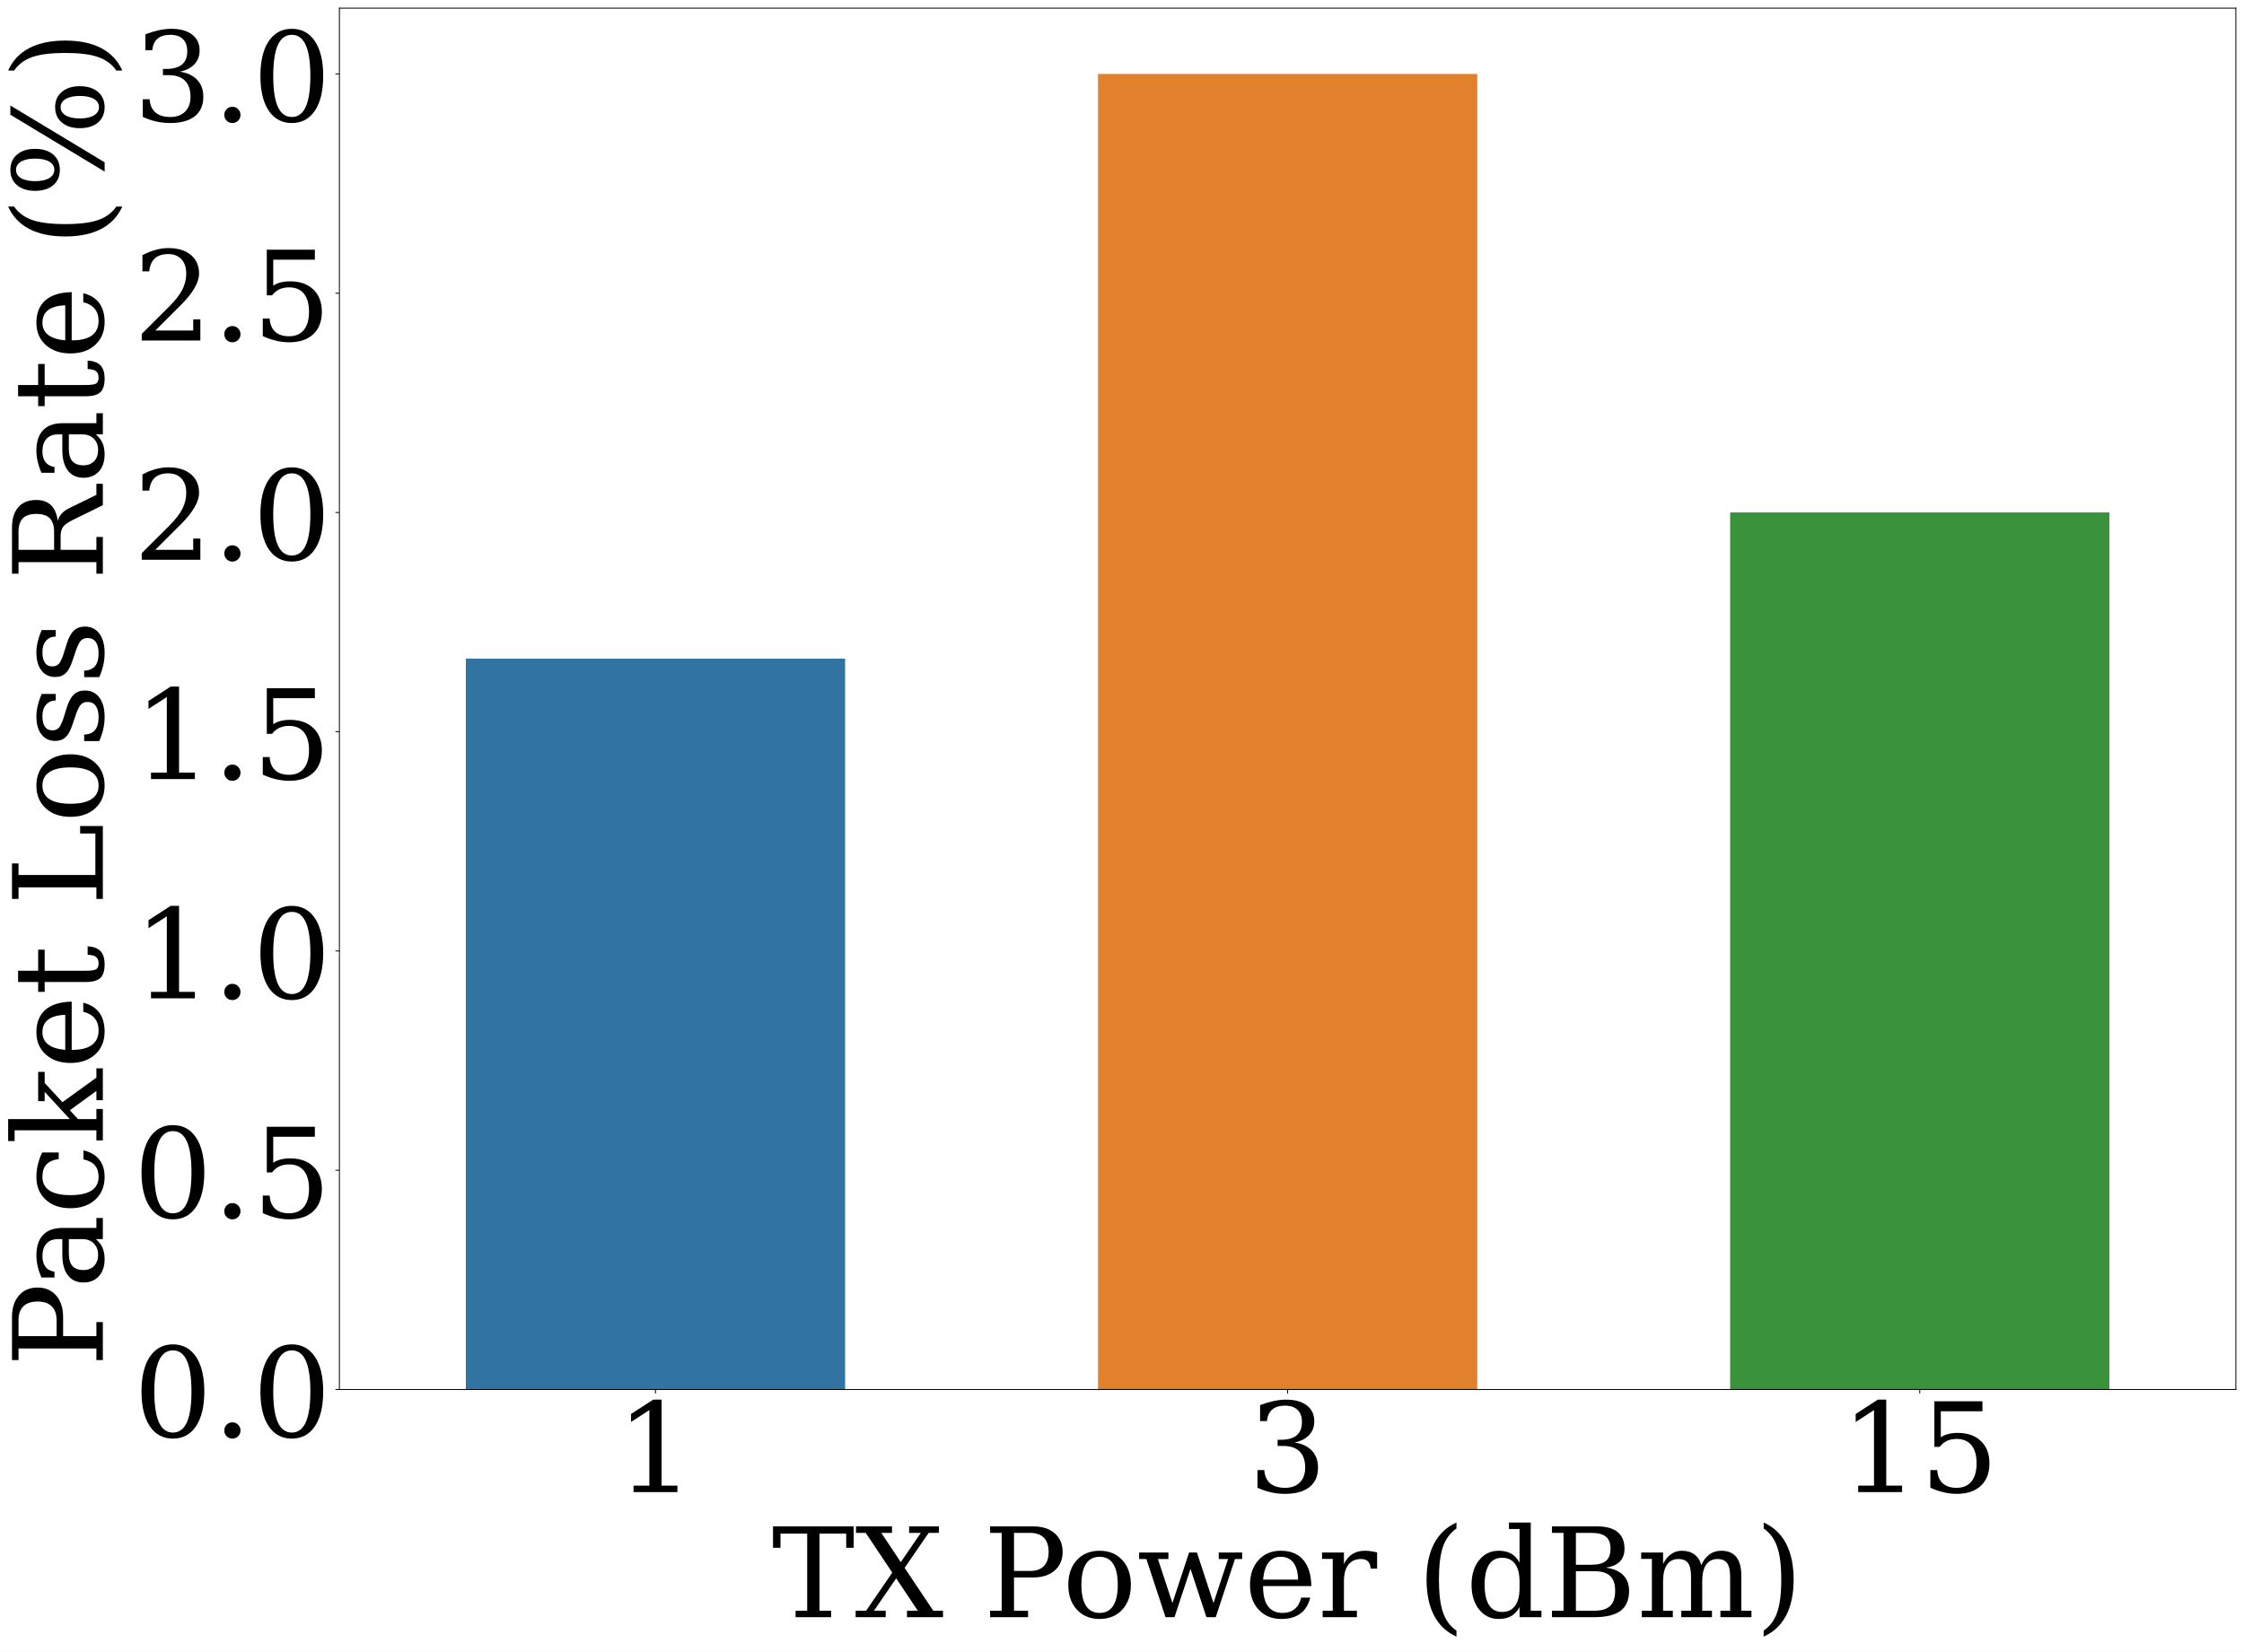
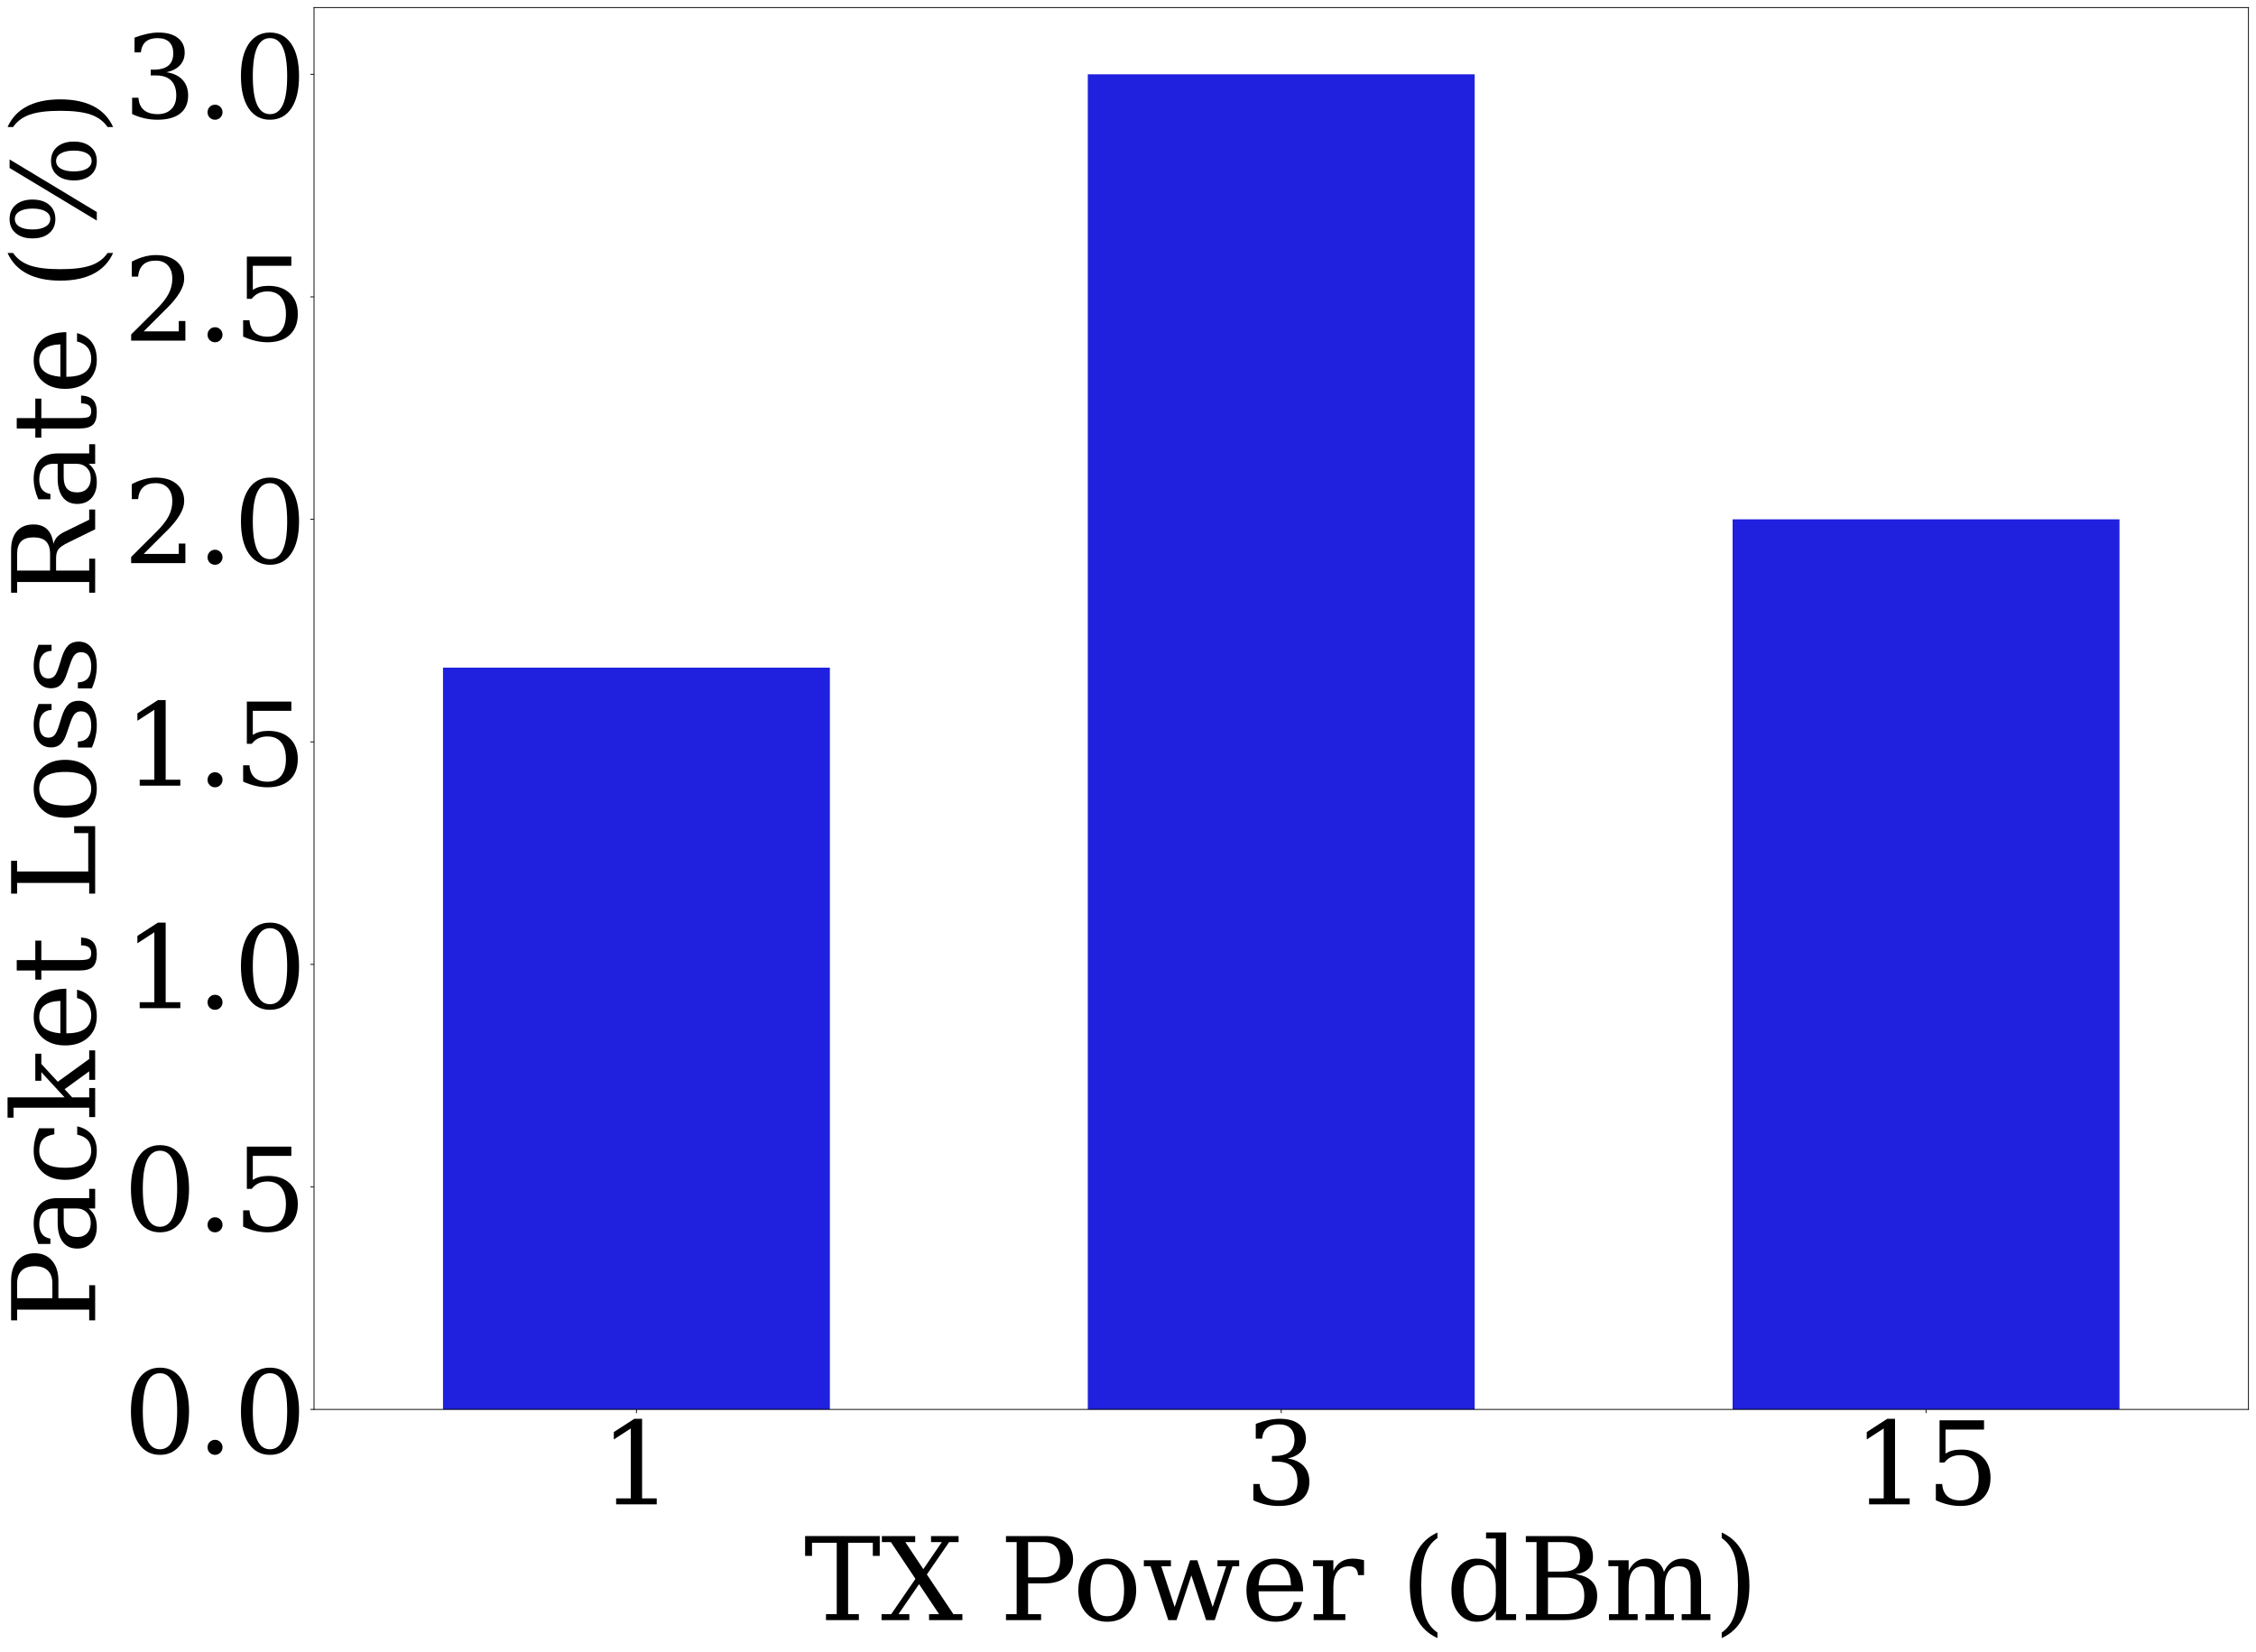
- <svg xmlns="http://www.w3.org/2000/svg" xmlns:xlink="http://www.w3.org/1999/xlink" width="1980.794pt" height="1457.999pt" viewBox="0 0 1980.794 1457.999" version="1.1">
+ <svg xmlns="http://www.w3.org/2000/svg" xmlns:xlink="http://www.w3.org/1999/xlink" width="2152.269pt" height="1575.969pt" viewBox="0 0 2152.269 1575.969" version="1.1">
  <defs>
    <style type="text/css">*{stroke-linejoin: round; stroke-linecap: butt}</style>
  </defs>
  <g id="figure_1">
    <g id="patch_1">
-       <path d="M 0 1457.999  L 1980.794 1457.999  L 1980.794 0  L 0 0  z " style="fill: #ffffff; stroke: #ffffff; stroke-linejoin: miter" />
+       <path d="M 0 1575.969  L 2152.269 1575.969  L 2152.269 0  L 0 0  z " style="fill: #ffffff; stroke: #ffffff; stroke-linejoin: miter" />
    </g>
    <g id="axes_1">
      <g id="patch_2">
-         <path d="M 299.594 1226.88  L 1973.594 1226.88  L 1973.594 7.2  L 299.594 7.2  z " style="fill: #ffffff" />
+         <path d="M 299.594 1344.85  L 2145.069 1344.85  L 2145.069 7.2  L 299.594 7.2  z " style="fill: #ffffff" />
      </g>
      <g id="patch_3">
-         <path d="M 411.194 1226.88  L 745.994 1226.88  L 745.994 581.547  L 411.194 581.547  z " clip-path="url(#p9e45e9d72f)" style="fill: #3274a1" />
+         <path d="M 422.625 1344.85  L 791.72 1344.85  L 791.72 637.099  L 422.625 637.099  z " clip-path="url(#p20069be825)" style="fill: #2020df" />
      </g>
      <g id="patch_4">
-         <path d="M 969.194 1226.88  L 1303.994 1226.88  L 1303.994 65.28  L 969.194 65.28  z " clip-path="url(#p9e45e9d72f)" style="fill: #e1812c" />
+         <path d="M 1037.784 1344.85  L 1406.879 1344.85  L 1406.879 70.898  L 1037.784 70.898  z " clip-path="url(#p20069be825)" style="fill: #2020df" />
      </g>
      <g id="patch_5">
-         <path d="M 1527.194 1226.88  L 1861.994 1226.88  L 1861.994 452.48  L 1527.194 452.48  z " clip-path="url(#p9e45e9d72f)" style="fill: #3a923a" />
+         <path d="M 1652.942 1344.85  L 2022.037 1344.85  L 2022.037 495.548  L 1652.942 495.548  z " clip-path="url(#p20069be825)" style="fill: #2020df" />
      </g>
      <g id="matplotlib.axis_1">
        <g id="xtick_1">
          <g id="line2d_1">
            <defs>
-               <path id="mad4453a422" d="M 0 0  L 0 3.5  " style="stroke: #000000; stroke-width: 0.8" />
-             </defs>
-             <g>
-               <use xlink:href="#mad4453a422" x="578.594" y="1226.88" style="stroke: #000000; stroke-width: 0.8" />
+               <path id="mc0acc1844a" d="M 0 0  L 0 3.5  " style="stroke: #000000; stroke-width: 0.8" />
+             </defs>
+             <g>
+               <use xlink:href="#mc0acc1844a" x="607.173" y="1344.85" style="stroke: #000000; stroke-width: 0.8" />
            </g>
          </g>
          <g id="text_1">
-             <g transform="translate(543.6 1317.463) scale(1.1 -1.1)">
+             <g transform="translate(572.1792 1435.433) scale(1.1 -1.1)">
              <defs>
                <path id="DejaVuSerif-31" d="M 909 0  L 909 331  L 1722 331  L 1722 4213  L 781 3603  L 781 4013  L 1919 4750  L 2350 4750  L 2350 331  L 3163 331  L 3163 0  L 909 0  z " transform="scale(0.015625)" />
              </defs>
              <use xlink:href="#DejaVuSerif-31" />
            </g>
          </g>
        </g>
        <g id="xtick_2">
          <g id="line2d_2">
            <g>
-               <use xlink:href="#mad4453a422" x="1136.594" y="1226.88" style="stroke: #000000; stroke-width: 0.8" />
+               <use xlink:href="#mc0acc1844a" x="1222.331" y="1344.85" style="stroke: #000000; stroke-width: 0.8" />
            </g>
          </g>
          <g id="text_2">
-             <g transform="translate(1101.6 1317.463) scale(1.1 -1.1)">
+             <g transform="translate(1187.338 1435.433) scale(1.1 -1.1)">
              <defs>
                <path id="DejaVuSerif-33" d="M 622 4469  Q 988 4606 1323 4678  Q 1659 4750 1953 4750  Q 2638 4750 3022 4454  Q 3406 4159 3406 3634  Q 3406 3213 3140 2930  Q 2875 2647 2388 2547  Q 2963 2466 3280 2130  Q 3597 1794 3597 1259  Q 3597 606 3158 257  Q 2719 -91 1894 -91  Q 1528 -91 1179 -12  Q 831 66 488 225  L 488 1131  L 838 1131  Q 869 681 1141 450  Q 1413 219 1906 219  Q 2384 219 2661 495  Q 2938 772 2938 1253  Q 2938 1803 2653 2086  Q 2369 2369 1819 2369  L 1522 2369  L 1522 2688  L 1678 2688  Q 2225 2688 2498 2914  Q 2772 3141 2772 3597  Q 2772 4006 2547 4223  Q 2322 4441 1900 4441  Q 1478 4441 1245 4241  Q 1013 4041 972 3647  L 622 3647  L 622 4469  z " transform="scale(0.015625)" />
              </defs>
              <use xlink:href="#DejaVuSerif-33" />
            </g>
          </g>
        </g>
        <g id="xtick_3">
          <g id="line2d_3">
            <g>
-               <use xlink:href="#mad4453a422" x="1694.594" y="1226.88" style="stroke: #000000; stroke-width: 0.8" />
+               <use xlink:href="#mc0acc1844a" x="1837.49" y="1344.85" style="stroke: #000000; stroke-width: 0.8" />
            </g>
          </g>
          <g id="text_3">
-             <g transform="translate(1624.606 1317.463) scale(1.1 -1.1)">
+             <g transform="translate(1767.502 1435.433) scale(1.1 -1.1)">
              <defs>
                <path id="DejaVuSerif-35" d="M 3219 4666  L 3219 4153  L 1081 4153  L 1081 2816  Q 1244 2928 1461 2984  Q 1678 3041 1947 3041  Q 2703 3041 3140 2622  Q 3578 2203 3578 1478  Q 3578 738 3136 323  Q 2694 -91 1894 -91  Q 1572 -91 1234 -12  Q 897 66 544 225  L 544 1131  L 897 1131  Q 925 688 1179 453  Q 1434 219 1894 219  Q 2388 219 2653 544  Q 2919 869 2919 1478  Q 2919 2084 2655 2407  Q 2391 2731 1894 2731  Q 1613 2731 1398 2631  Q 1184 2531 1019 2322  L 750 2322  L 750 4666  L 3219 4666  z " transform="scale(0.015625)" />
              </defs>
              <use xlink:href="#DejaVuSerif-31" />
              <use xlink:href="#DejaVuSerif-35" x="63.623" />
            </g>
          </g>
        </g>
        <g id="text_4">
-           <g transform="translate(681.2625 1427.922) scale(1.1 -1.1)">
+           <g transform="translate(767 1545.892) scale(1.1 -1.1)">
            <defs>
              <path id="DejaVuSerif-54" d="M 1222 0  L 1222 331  L 1819 331  L 1819 4294  L 447 4294  L 447 3566  L 63 3566  L 63 4666  L 4206 4666  L 4206 3566  L 3822 3566  L 3822 4294  L 2450 4294  L 2450 331  L 3047 331  L 3047 0  L 1222 0  z " transform="scale(0.015625)" />
              <path id="DejaVuSerif-58" d="M 2119 1997  L 978 331  L 1581 331  L 1581 0  L 38 0  L 38 331  L 575 331  L 1919 2291  L 556 4331  L 56 4331  L 56 4666  L 1906 4666  L 1906 4331  L 1356 4331  L 2356 2828  L 3384 4331  L 2784 4331  L 2784 4666  L 4313 4666  L 4313 4331  L 3788 4331  L 2553 2534  L 4025 331  L 4525 331  L 4525 0  L 2675 0  L 2675 331  L 3231 331  L 2119 1997  z " transform="scale(0.015625)" />
              <path id="DejaVuSerif-20" transform="scale(0.015625)" />
              <path id="DejaVuSerif-50" d="M 1581 2375  L 2406 2375  Q 2872 2375 3115 2626  Q 3359 2878 3359 3353  Q 3359 3831 3115 4081  Q 2872 4331 2406 4331  L 1581 4331  L 1581 2375  z M 353 0  L 353 331  L 947 331  L 947 4331  L 353 4331  L 353 4666  L 2559 4666  Q 3259 4666 3668 4311  Q 4078 3956 4078 3353  Q 4078 2753 3668 2397  Q 3259 2041 2559 2041  L 1581 2041  L 1581 331  L 2303 331  L 2303 0  L 353 0  z " transform="scale(0.015625)" />
              <path id="DejaVuSerif-6f" d="M 1925 219  Q 2388 219 2623 584  Q 2859 950 2859 1663  Q 2859 2375 2623 2739  Q 2388 3103 1925 3103  Q 1463 3103 1227 2739  Q 991 2375 991 1663  Q 991 950 1228 584  Q 1466 219 1925 219  z M 1925 -91  Q 1200 -91 759 389  Q 319 869 319 1663  Q 319 2456 758 2934  Q 1197 3413 1925 3413  Q 2653 3413 3092 2934  Q 3531 2456 3531 1663  Q 3531 869 3092 389  Q 2653 -91 1925 -91  z " transform="scale(0.015625)" />
              <path id="DejaVuSerif-77" d="M 3072 3322  L 3922 728  L 4672 2988  L 4191 2988  L 4191 3322  L 5394 3322  L 5394 2988  L 5025 2988  L 4038 0  L 3559 0  L 2741 2484  L 1919 0  L 1459 0  L 475 2988  L 103 2988  L 103 3322  L 1606 3322  L 1606 2988  L 1069 2988  L 1813 728  L 2669 3322  L 3072 3322  z " transform="scale(0.015625)" />
              <path id="DejaVuSerif-65" d="M 3469 1600  L 991 1600  L 991 1575  Q 991 903 1244 561  Q 1497 219 1991 219  Q 2369 219 2611 417  Q 2853 616 2950 1006  L 3413 1006  Q 3275 459 2904 184  Q 2534 -91 1931 -91  Q 1203 -91 761 389  Q 319 869 319 1663  Q 319 2450 753 2931  Q 1188 3413 1894 3413  Q 2647 3413 3050 2948  Q 3453 2484 3469 1600  z M 2791 1931  Q 2772 2513 2545 2808  Q 2319 3103 1894 3103  Q 1497 3103 1269 2806  Q 1041 2509 991 1931  L 2791 1931  z " transform="scale(0.015625)" />
              <path id="DejaVuSerif-72" d="M 3059 3328  L 3059 2497  L 2728 2497  Q 2713 2744 2591 2866  Q 2469 2988 2234 2988  Q 1809 2988 1582 2694  Q 1356 2400 1356 1850  L 1356 331  L 2022 331  L 2022 0  L 263 0  L 263 331  L 781 331  L 781 2994  L 231 2994  L 231 3322  L 1356 3322  L 1356 2731  Q 1525 3078 1790 3245  Q 2056 3413 2438 3413  Q 2578 3413 2733 3391  Q 2888 3369 3059 3328  z " transform="scale(0.015625)" />
              <path id="DejaVuSerif-28" d="M 2041 -997  Q 1281 -656 893 83  Q 506 822 506 1931  Q 506 3044 893 3783  Q 1281 4522 2041 4863  L 2041 4556  Q 1559 4225 1350 3623  Q 1141 3022 1141 1931  Q 1141 844 1350 242  Q 1559 -359 2041 -691  L 2041 -997  z " transform="scale(0.015625)" />
              <path id="DejaVuSerif-64" d="M 3359 331  L 3909 331  L 3909 0  L 2784 0  L 2784 519  Q 2616 206 2355 57  Q 2094 -91 1709 -91  Q 1097 -91 708 395  Q 319 881 319 1663  Q 319 2444 706 2928  Q 1094 3413 1709 3413  Q 2094 3413 2355 3264  Q 2616 3116 2784 2803  L 2784 4531  L 2241 4531  L 2241 4863  L 3359 4863  L 3359 331  z M 2784 1497  L 2784 1825  Q 2784 2422 2554 2737  Q 2325 3053 1888 3053  Q 1444 3053 1217 2703  Q 991 2353 991 1663  Q 991 975 1217 622  Q 1444 269 1888 269  Q 2325 269 2554 583  Q 2784 897 2784 1497  z " transform="scale(0.015625)" />
              <path id="DejaVuSerif-42" d="M 1581 331  L 2516 331  Q 3078 331 3337 575  Q 3597 819 3597 1350  Q 3597 1878 3339 2120  Q 3081 2363 2516 2363  L 1581 2363  L 1581 331  z M 1581 2694  L 2375 2694  Q 2888 2694 3123 2891  Q 3359 3088 3359 3513  Q 3359 3941 3123 4136  Q 2888 4331 2375 4331  L 1581 4331  L 1581 2694  z M 353 0  L 353 331  L 947 331  L 947 4331  L 353 4331  L 353 4666  L 2656 4666  Q 3363 4666 3720 4377  Q 4078 4088 4078 3513  Q 4078 3097 3829 2850  Q 3581 2603 3103 2547  Q 3697 2472 4005 2167  Q 4313 1863 4313 1350  Q 4313 656 3875 328  Q 3438 0 2509 0  L 353 0  z " transform="scale(0.015625)" />
              <path id="DejaVuSerif-6d" d="M 3316 2675  Q 3481 3041 3739 3227  Q 3997 3413 4341 3413  Q 4863 3413 5119 3089  Q 5375 2766 5375 2113  L 5375 331  L 5894 331  L 5894 0  L 4300 0  L 4300 331  L 4800 331  L 4800 2047  Q 4800 2556 4650 2772  Q 4500 2988 4153 2988  Q 3769 2988 3567 2697  Q 3366 2406 3366 1850  L 3366 331  L 3866 331  L 3866 0  L 2291 0  L 2291 331  L 2791 331  L 2791 2069  Q 2791 2566 2641 2777  Q 2491 2988 2144 2988  Q 1759 2988 1557 2697  Q 1356 2406 1356 1850  L 1356 331  L 1856 331  L 1856 0  L 263 0  L 263 331  L 781 331  L 781 2994  L 231 2994  L 231 3322  L 1356 3322  L 1356 2731  Q 1516 3063 1762 3238  Q 2009 3413 2322 3413  Q 2709 3413 2968 3220  Q 3228 3028 3316 2675  z " transform="scale(0.015625)" />
              <path id="DejaVuSerif-29" d="M 453 -997  L 453 -691  Q 934 -359 1145 242  Q 1356 844 1356 1931  Q 1356 3022 1145 3623  Q 934 4225 453 4556  L 453 4863  Q 1216 4522 1603 3783  Q 1991 3044 1991 1931  Q 1991 822 1603 83  Q 1216 -656 453 -997  z " transform="scale(0.015625)" />
            </defs>
            <use xlink:href="#DejaVuSerif-54" />
            <use xlink:href="#DejaVuSerif-58" x="66.699" />
            <use xlink:href="#DejaVuSerif-20" x="137.891" />
            <use xlink:href="#DejaVuSerif-50" x="169.678" />
            <use xlink:href="#DejaVuSerif-6f" x="232.963" />
            <use xlink:href="#DejaVuSerif-77" x="293.168" />
            <use xlink:href="#DejaVuSerif-65" x="378.764" />
            <use xlink:href="#DejaVuSerif-72" x="437.943" />
            <use xlink:href="#DejaVuSerif-20" x="485.746" />
            <use xlink:href="#DejaVuSerif-28" x="517.533" />
            <use xlink:href="#DejaVuSerif-64" x="556.547" />
            <use xlink:href="#DejaVuSerif-42" x="620.561" />
            <use xlink:href="#DejaVuSerif-6d" x="694.047" />
            <use xlink:href="#DejaVuSerif-29" x="788.871" />
          </g>
        </g>
      </g>
      <g id="matplotlib.axis_2">
        <g id="ytick_1">
          <g id="line2d_4">
            <defs>
-               <path id="mfea7215600" d="M 0 0  L -3.5 0  " style="stroke: #000000; stroke-width: 0.8" />
-             </defs>
-             <g>
-               <use xlink:href="#mfea7215600" x="299.594" y="1226.88" style="stroke: #000000; stroke-width: 0.8" />
+               <path id="m53d7b654f2" d="M 0 0  L -3.5 0  " style="stroke: #000000; stroke-width: 0.8" />
+             </defs>
+             <g>
+               <use xlink:href="#m53d7b654f2" x="299.594" y="1344.85" style="stroke: #000000; stroke-width: 0.8" />
            </g>
          </g>
          <g id="text_5">
-             <g transform="translate(117.6594 1268.671) scale(1.1 -1.1)">
+             <g transform="translate(117.6594 1386.641) scale(1.1 -1.1)">
              <defs>
                <path id="DejaVuSerif-30" d="M 2034 219  Q 2513 219 2750 744  Q 2988 1269 2988 2328  Q 2988 3391 2750 3916  Q 2513 4441 2034 4441  Q 1556 4441 1318 3916  Q 1081 3391 1081 2328  Q 1081 1269 1318 744  Q 1556 219 2034 219  z M 2034 -91  Q 1275 -91 848 546  Q 422 1184 422 2328  Q 422 3475 848 4112  Q 1275 4750 2034 4750  Q 2797 4750 3222 4112  Q 3647 3475 3647 2328  Q 3647 1184 3222 546  Q 2797 -91 2034 -91  z " transform="scale(0.015625)" />
                <path id="DejaVuSerif-2e" d="M 603 325  Q 603 500 722 622  Q 841 744 1019 744  Q 1191 744 1312 622  Q 1434 500 1434 325  Q 1434 153 1312 31  Q 1191 -91 1019 -91  Q 841 -91 722 29  Q 603 150 603 325  z " transform="scale(0.015625)" />
              </defs>
              <use xlink:href="#DejaVuSerif-30" />
              <use xlink:href="#DejaVuSerif-2e" x="63.623" />
              <use xlink:href="#DejaVuSerif-30" x="95.41" />
            </g>
          </g>
        </g>
        <g id="ytick_2">
          <g id="line2d_5">
            <g>
-               <use xlink:href="#mfea7215600" x="299.594" y="1033.28" style="stroke: #000000; stroke-width: 0.8" />
+               <use xlink:href="#m53d7b654f2" x="299.594" y="1132.525" style="stroke: #000000; stroke-width: 0.8" />
            </g>
          </g>
          <g id="text_6">
-             <g transform="translate(117.6594 1075.071) scale(1.1 -1.1)">
+             <g transform="translate(117.6594 1174.316) scale(1.1 -1.1)">
              <use xlink:href="#DejaVuSerif-30" />
              <use xlink:href="#DejaVuSerif-2e" x="63.623" />
              <use xlink:href="#DejaVuSerif-35" x="95.41" />
            </g>
          </g>
        </g>
        <g id="ytick_3">
          <g id="line2d_6">
            <g>
-               <use xlink:href="#mfea7215600" x="299.594" y="839.68" style="stroke: #000000; stroke-width: 0.8" />
+               <use xlink:href="#m53d7b654f2" x="299.594" y="920.199" style="stroke: #000000; stroke-width: 0.8" />
            </g>
          </g>
          <g id="text_7">
-             <g transform="translate(117.6594 881.4714) scale(1.1 -1.1)">
+             <g transform="translate(117.6594 961.9906) scale(1.1 -1.1)">
              <use xlink:href="#DejaVuSerif-31" />
              <use xlink:href="#DejaVuSerif-2e" x="63.623" />
              <use xlink:href="#DejaVuSerif-30" x="95.41" />
            </g>
          </g>
        </g>
        <g id="ytick_4">
          <g id="line2d_7">
            <g>
-               <use xlink:href="#mfea7215600" x="299.594" y="646.08" style="stroke: #000000; stroke-width: 0.8" />
+               <use xlink:href="#m53d7b654f2" x="299.594" y="707.874" style="stroke: #000000; stroke-width: 0.8" />
            </g>
          </g>
          <g id="text_8">
-             <g transform="translate(117.6594 687.8714) scale(1.1 -1.1)">
+             <g transform="translate(117.6594 749.6652) scale(1.1 -1.1)">
              <use xlink:href="#DejaVuSerif-31" />
              <use xlink:href="#DejaVuSerif-2e" x="63.623" />
              <use xlink:href="#DejaVuSerif-35" x="95.41" />
            </g>
          </g>
        </g>
        <g id="ytick_5">
          <g id="line2d_8">
            <g>
-               <use xlink:href="#mfea7215600" x="299.594" y="452.48" style="stroke: #000000; stroke-width: 0.8" />
+               <use xlink:href="#m53d7b654f2" x="299.594" y="495.548" style="stroke: #000000; stroke-width: 0.8" />
            </g>
          </g>
          <g id="text_9">
-             <g transform="translate(117.6594 494.2714) scale(1.1 -1.1)">
+             <g transform="translate(117.6594 537.3398) scale(1.1 -1.1)">
              <defs>
                <path id="DejaVuSerif-32" d="M 819 3553  L 469 3553  L 469 4384  Q 803 4563 1142 4656  Q 1481 4750 1806 4750  Q 2534 4750 2956 4397  Q 3378 4044 3378 3438  Q 3378 2753 2422 1800  Q 2347 1728 2309 1691  L 1131 513  L 3078 513  L 3078 1088  L 3444 1088  L 3444 0  L 434 0  L 434 341  L 1850 1753  Q 2319 2222 2519 2614  Q 2719 3006 2719 3438  Q 2719 3909 2473 4175  Q 2228 4441 1797 4441  Q 1350 4441 1106 4219  Q 863 3997 819 3553  z " transform="scale(0.015625)" />
              </defs>
              <use xlink:href="#DejaVuSerif-32" />
              <use xlink:href="#DejaVuSerif-2e" x="63.623" />
              <use xlink:href="#DejaVuSerif-30" x="95.41" />
            </g>
          </g>
        </g>
        <g id="ytick_6">
          <g id="line2d_9">
            <g>
-               <use xlink:href="#mfea7215600" x="299.594" y="258.88" style="stroke: #000000; stroke-width: 0.8" />
+               <use xlink:href="#m53d7b654f2" x="299.594" y="283.223" style="stroke: #000000; stroke-width: 0.8" />
            </g>
          </g>
          <g id="text_10">
-             <g transform="translate(117.6594 300.6714) scale(1.1 -1.1)">
+             <g transform="translate(117.6594 325.0144) scale(1.1 -1.1)">
              <use xlink:href="#DejaVuSerif-32" />
              <use xlink:href="#DejaVuSerif-2e" x="63.623" />
              <use xlink:href="#DejaVuSerif-35" x="95.41" />
            </g>
          </g>
        </g>
        <g id="ytick_7">
          <g id="line2d_10">
            <g>
-               <use xlink:href="#mfea7215600" x="299.594" y="65.28" style="stroke: #000000; stroke-width: 0.8" />
+               <use xlink:href="#m53d7b654f2" x="299.594" y="70.898" style="stroke: #000000; stroke-width: 0.8" />
            </g>
          </g>
          <g id="text_11">
-             <g transform="translate(117.6594 107.0714) scale(1.1 -1.1)">
+             <g transform="translate(117.6594 112.689) scale(1.1 -1.1)">
              <use xlink:href="#DejaVuSerif-33" />
              <use xlink:href="#DejaVuSerif-2e" x="63.623" />
              <use xlink:href="#DejaVuSerif-30" x="95.41" />
            </g>
          </g>
        </g>
        <g id="text_12">
-           <g transform="translate(90.78281 1206.941) rotate(-90) scale(1.1 -1.1)">
+           <g transform="translate(90.78281 1265.926) rotate(-90) scale(1.1 -1.1)">
            <defs>
              <path id="DejaVuSerif-61" d="M 2547 1044  L 2547 1747  L 1806 1747  Q 1378 1747 1168 1562  Q 959 1378 959 997  Q 959 650 1171 447  Q 1384 244 1747 244  Q 2106 244 2326 466  Q 2547 688 2547 1044  z M 3122 2075  L 3122 331  L 3634 331  L 3634 0  L 2547 0  L 2547 359  Q 2356 128 2106 18  Q 1856 -91 1522 -91  Q 969 -91 644 203  Q 319 497 319 997  Q 319 1513 691 1797  Q 1063 2081 1741 2081  L 2547 2081  L 2547 2309  Q 2547 2688 2317 2895  Q 2088 3103 1672 3103  Q 1328 3103 1125 2947  Q 922 2791 872 2484  L 575 2484  L 575 3156  Q 875 3284 1158 3348  Q 1441 3413 1709 3413  Q 2400 3413 2761 3070  Q 3122 2728 3122 2075  z " transform="scale(0.015625)" />
              <path id="DejaVuSerif-63" d="M 3291 997  Q 3169 466 2822 187  Q 2475 -91 1925 -91  Q 1200 -91 759 389  Q 319 869 319 1663  Q 319 2459 759 2936  Q 1200 3413 1925 3413  Q 2241 3413 2553 3339  Q 2866 3266 3181 3116  L 3181 2266  L 2847 2266  Q 2781 2703 2561 2903  Q 2341 3103 1931 3103  Q 1466 3103 1228 2742  Q 991 2381 991 1663  Q 991 944 1227 581  Q 1463 219 1931 219  Q 2303 219 2525 412  Q 2747 606 2828 997  L 3291 997  z " transform="scale(0.015625)" />
              <path id="DejaVuSerif-6b" d="M 1831 0  L 219 0  L 219 331  L 738 331  L 738 4531  L 184 4531  L 184 4863  L 1313 4863  L 1313 1697  L 2713 2988  L 2234 2988  L 2234 3322  L 3738 3322  L 3738 2988  L 3169 2988  L 2181 2075  L 3444 331  L 3922 331  L 3922 0  L 2284 0  L 2284 331  L 2759 331  L 1766 1697  L 1313 1275  L 1313 331  L 1831 331  L 1831 0  z " transform="scale(0.015625)" />
              <path id="DejaVuSerif-74" d="M 691 2988  L 184 2988  L 184 3322  L 691 3322  L 691 4353  L 1269 4353  L 1269 3322  L 2350 3322  L 2350 2988  L 1269 2988  L 1269 878  Q 1269 456 1350 337  Q 1431 219 1650 219  Q 1875 219 1978 351  Q 2081 484 2088 781  L 2522 781  Q 2497 328 2275 118  Q 2053 -91 1600 -91  Q 1103 -91 897 129  Q 691 350 691 878  L 691 2988  z " transform="scale(0.015625)" />
              <path id="DejaVuSerif-4c" d="M 353 0  L 353 331  L 947 331  L 947 4331  L 353 4331  L 353 4666  L 2175 4666  L 2175 4331  L 1581 4331  L 1581 384  L 3713 384  L 3713 1166  L 4097 1166  L 4097 0  L 353 0  z " transform="scale(0.015625)" />
              <path id="DejaVuSerif-73" d="M 359 184  L 359 959  L 691 959  Q 703 588 923 403  Q 1144 219 1575 219  Q 1963 219 2166 364  Q 2369 509 2369 788  Q 2369 1006 2220 1140  Q 2072 1275 1594 1428  L 1178 1569  Q 750 1706 558 1912  Q 366 2119 366 2438  Q 366 2894 700 3153  Q 1034 3413 1625 3413  Q 1888 3413 2178 3344  Q 2469 3275 2778 3144  L 2778 2419  L 2447 2419  Q 2434 2741 2221 2922  Q 2009 3103 1644 3103  Q 1281 3103 1095 2975  Q 909 2847 909 2591  Q 909 2381 1050 2254  Q 1191 2128 1613 1997  L 2069 1856  Q 2541 1709 2748 1489  Q 2956 1269 2956 922  Q 2956 450 2595 179  Q 2234 -91 1600 -91  Q 1278 -91 972 -22  Q 666 47 359 184  z " transform="scale(0.015625)" />
              <path id="DejaVuSerif-52" d="M 3066 2316  Q 3284 2256 3442 2114  Q 3600 1972 3725 1716  L 4403 331  L 4972 331  L 4972 0  L 3872 0  L 3144 1484  Q 2934 1916 2759 2042  Q 2584 2169 2278 2169  L 1581 2169  L 1581 331  L 2241 331  L 2241 0  L 353 0  L 353 331  L 947 331  L 947 4331  L 353 4331  L 353 4666  L 2719 4666  Q 3400 4666 3770 4341  Q 4141 4016 4141 3419  Q 4141 2938 3870 2661  Q 3600 2384 3066 2316  z M 1581 2503  L 2503 2503  Q 2975 2503 3200 2726  Q 3425 2950 3425 3419  Q 3425 3888 3200 4109  Q 2975 4331 2503 4331  L 1581 4331  L 1581 2503  z " transform="scale(0.015625)" />
              <path id="DejaVuSerif-25" d="M 1434 4459  Q 1159 4459 1004 4200  Q 850 3941 850 3475  Q 850 3016 1008 2753  Q 1166 2491 1434 2491  Q 1700 2491 1854 2752  Q 2009 3013 2009 3475  Q 2009 3938 1854 4198  Q 1700 4459 1434 4459  z M 4653 2169  Q 4381 2169 4226 1906  Q 4072 1644 4072 1178  Q 4072 719 4228 458  Q 4384 197 4653 197  Q 4922 197 5075 458  Q 5228 719 5228 1178  Q 5228 1641 5073 1905  Q 4919 2169 4653 2169  z M 4653 2450  Q 5147 2450 5437 2106  Q 5728 1763 5728 1178  Q 5728 594 5436 251  Q 5144 -91 4653 -91  Q 4153 -91 3862 251  Q 3572 594 3572 1178  Q 3572 1766 3864 2108  Q 4156 2450 4653 2450  z M 4263 4750  L 4738 4750  L 1819 -91  L 1344 -91  L 4263 4750  z M 1428 4750  Q 1922 4750 2215 4408  Q 2509 4066 2509 3481  Q 2509 2891 2217 2550  Q 1925 2209 1428 2209  Q 931 2209 642 2551  Q 353 2894 353 3481  Q 353 4063 643 4406  Q 934 4750 1428 4750  z " transform="scale(0.015625)" />
            </defs>
            <use xlink:href="#DejaVuSerif-50" />
            <use xlink:href="#DejaVuSerif-61" x="62.785" />
            <use xlink:href="#DejaVuSerif-63" x="122.404" />
            <use xlink:href="#DejaVuSerif-6b" x="178.41" />
            <use xlink:href="#DejaVuSerif-65" x="239.006" />
            <use xlink:href="#DejaVuSerif-74" x="298.186" />
            <use xlink:href="#DejaVuSerif-20" x="338.371" />
            <use xlink:href="#DejaVuSerif-4c" x="370.158" />
            <use xlink:href="#DejaVuSerif-6f" x="436.564" />
            <use xlink:href="#DejaVuSerif-73" x="496.77" />
            <use xlink:href="#DejaVuSerif-73" x="548.088" />
            <use xlink:href="#DejaVuSerif-20" x="599.406" />
            <use xlink:href="#DejaVuSerif-52" x="631.193" />
            <use xlink:href="#DejaVuSerif-61" x="708.736" />
            <use xlink:href="#DejaVuSerif-74" x="768.355" />
            <use xlink:href="#DejaVuSerif-65" x="808.541" />
            <use xlink:href="#DejaVuSerif-20" x="867.721" />
            <use xlink:href="#DejaVuSerif-28" x="899.508" />
            <use xlink:href="#DejaVuSerif-25" x="938.521" />
            <use xlink:href="#DejaVuSerif-29" x="1033.541" />
          </g>
        </g>
      </g>
      <g id="line2d_11">
-         <path clip-path="url(#p9e45e9d72f)" style="fill: none; stroke: #424242; stroke-width: 10; stroke-linecap: square" />
+         <path clip-path="url(#p20069be825)" style="fill: none; stroke: #424242; stroke-width: 20; stroke-linecap: square" />
      </g>
      <g id="line2d_12">
-         <path clip-path="url(#p9e45e9d72f)" style="fill: none; stroke: #424242; stroke-width: 10; stroke-linecap: square" />
+         <path clip-path="url(#p20069be825)" style="fill: none; stroke: #424242; stroke-width: 20; stroke-linecap: square" />
      </g>
      <g id="line2d_13">
-         <path clip-path="url(#p9e45e9d72f)" style="fill: none; stroke: #424242; stroke-width: 10; stroke-linecap: square" />
+         <path clip-path="url(#p20069be825)" style="fill: none; stroke: #424242; stroke-width: 20; stroke-linecap: square" />
      </g>
      <g id="patch_6">
-         <path d="M 299.594 1226.88  L 299.594 7.2  " style="fill: none; stroke: #000000; stroke-width: 0.8; stroke-linejoin: miter; stroke-linecap: square" />
+         <path d="M 299.594 1344.85  L 299.594 7.2  " style="fill: none; stroke: #000000; stroke-width: 0.8; stroke-linejoin: miter; stroke-linecap: square" />
      </g>
      <g id="patch_7">
-         <path d="M 1973.594 1226.88  L 1973.594 7.2  " style="fill: none; stroke: #000000; stroke-width: 0.8; stroke-linejoin: miter; stroke-linecap: square" />
+         <path d="M 2145.069 1344.85  L 2145.069 7.2  " style="fill: none; stroke: #000000; stroke-width: 0.8; stroke-linejoin: miter; stroke-linecap: square" />
      </g>
      <g id="patch_8">
-         <path d="M 299.594 1226.88  L 1973.594 1226.88  " style="fill: none; stroke: #000000; stroke-width: 0.8; stroke-linejoin: miter; stroke-linecap: square" />
+         <path d="M 299.594 1344.85  L 2145.069 1344.85  " style="fill: none; stroke: #000000; stroke-width: 0.8; stroke-linejoin: miter; stroke-linecap: square" />
      </g>
      <g id="patch_9">
-         <path d="M 299.594 7.2  L 1973.594 7.2  " style="fill: none; stroke: #000000; stroke-width: 0.8; stroke-linejoin: miter; stroke-linecap: square" />
+         <path d="M 299.594 7.2  L 2145.069 7.2  " style="fill: none; stroke: #000000; stroke-width: 0.8; stroke-linejoin: miter; stroke-linecap: square" />
      </g>
    </g>
  </g>
  <defs>
-     <clipPath id="p9e45e9d72f">
-       <rect x="299.594" y="7.2" width="1674" height="1219.68" />
+     <clipPath id="p20069be825">
+       <rect x="299.594" y="7.2" width="1845.475" height="1337.65" />
    </clipPath>
  </defs>
</svg>
